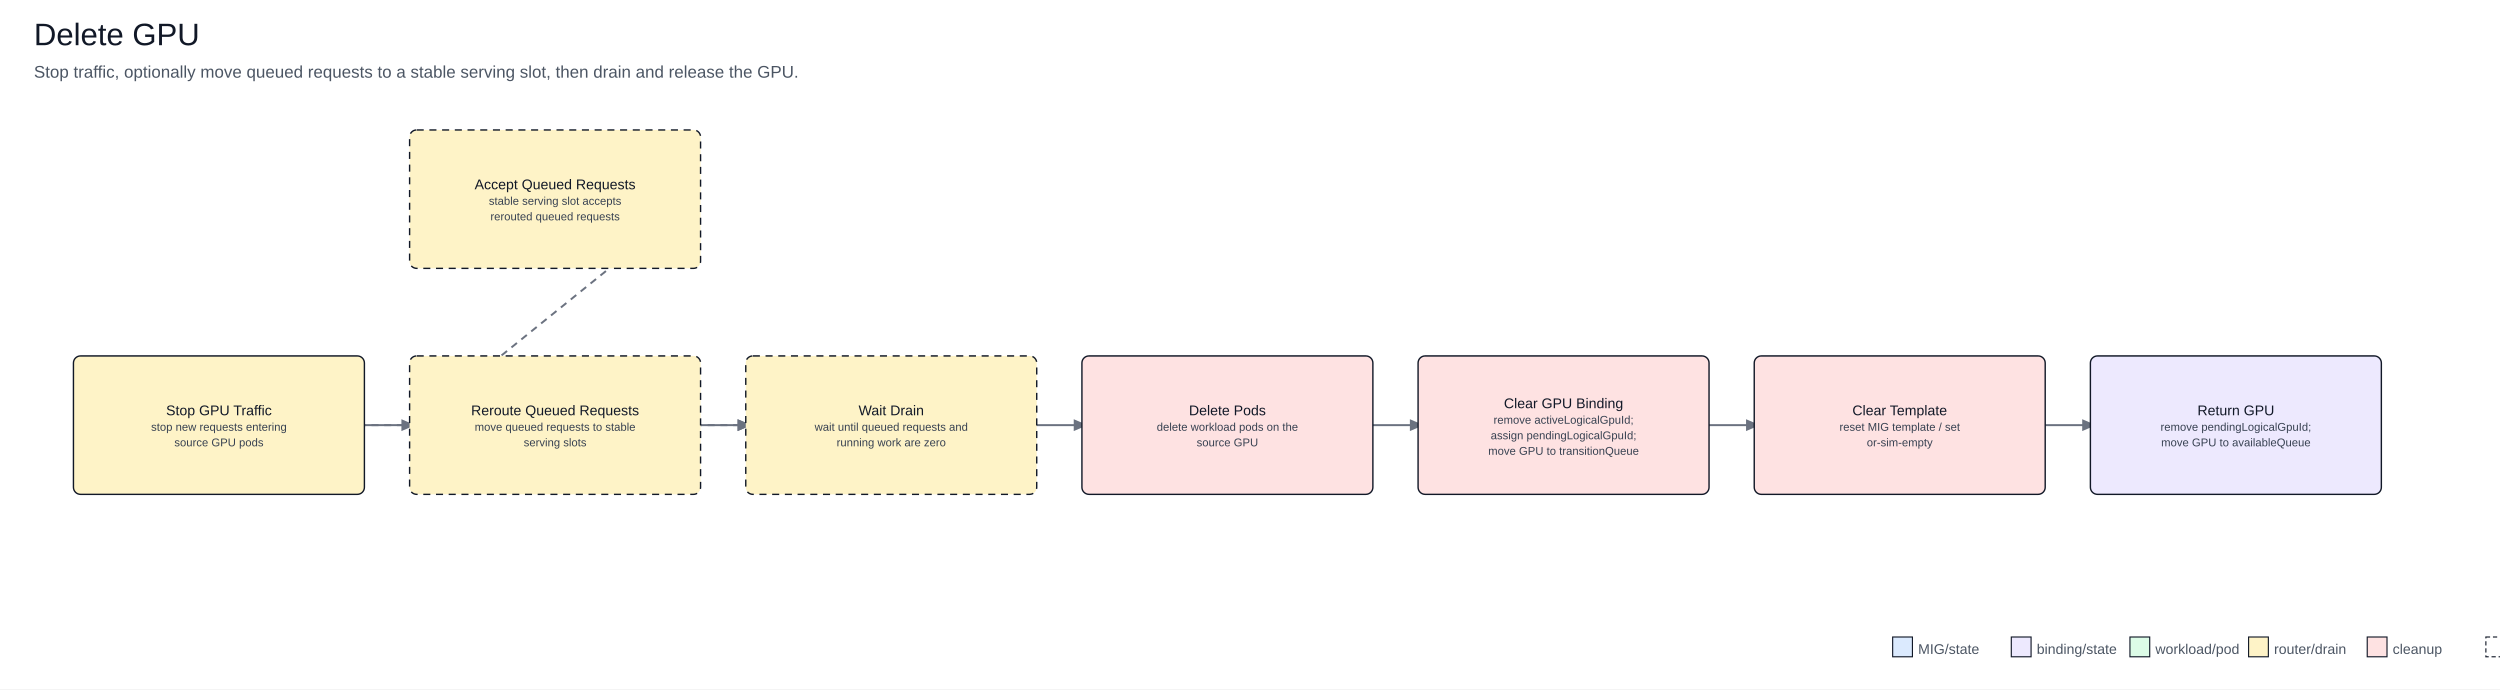
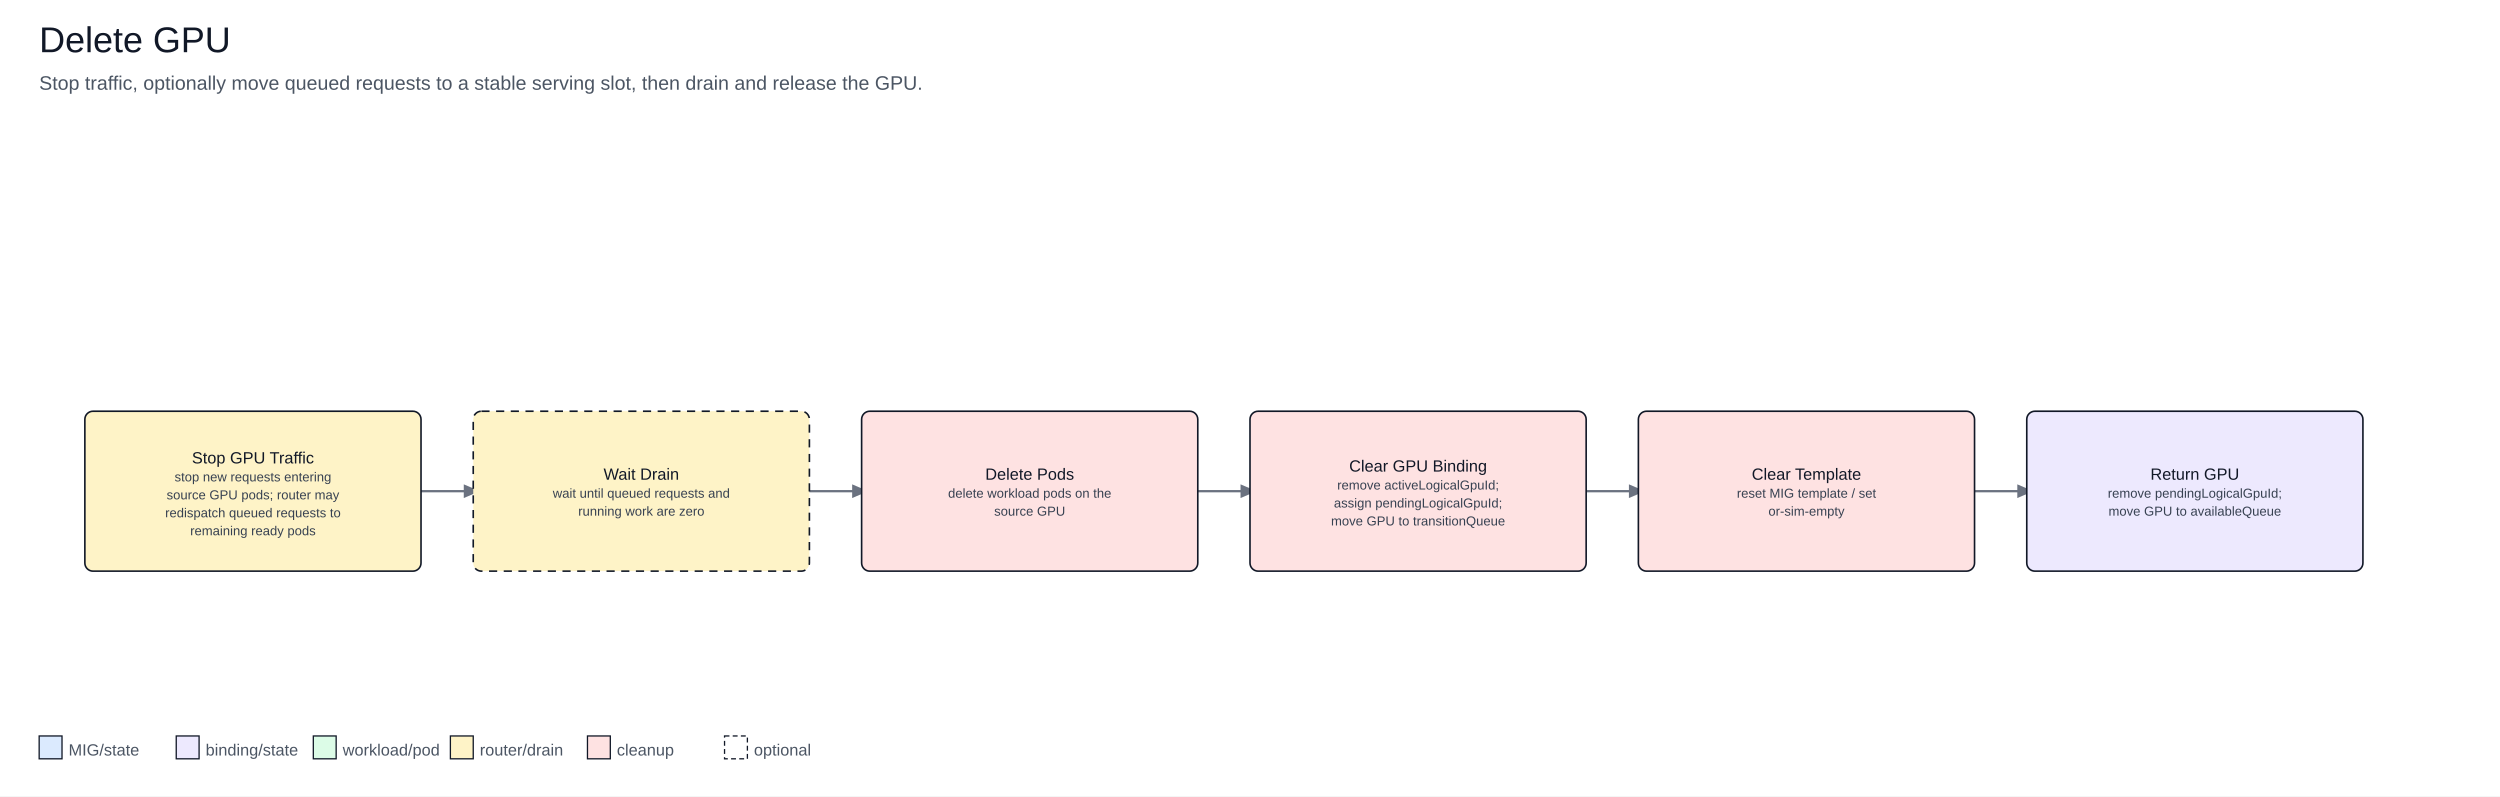
- <svg xmlns="http://www.w3.org/2000/svg" width="1770" height="488" viewBox="0 0 1770 488">
+ <svg xmlns="http://www.w3.org/2000/svg" width="1532" height="488" viewBox="0 0 1532 488">
  <defs>
    <marker id="arrow" markerWidth="8" markerHeight="8" refX="7" refY="3" orient="auto" markerUnits="strokeWidth">
      <path d="M0,0 L0,6 L7,3 z" fill="#6b7280" />
    </marker>
  </defs>
  <rect x="0" y="0" width="100%" height="100%" fill="#ffffff" />
  <text x="24.0" y="32.0" text-anchor="start" font-family="Arial, sans-serif" font-size="22" fill="#111827">Delete GPU</text>
  <text x="24.0" y="55.0" text-anchor="start" font-family="Arial, sans-serif" font-size="12" fill="#4b5563">Stop traffic, optionally move queued requests to a stable serving slot, then drain and release the GPU.</text>
-   <line x1="492.0" y1="141.0" x2="294.0" y2="301.0" stroke="#6b7280" stroke-width="1.4" stroke-dasharray="5 4" marker-end="url(#arrow)" />
-   <line x1="254.0" y1="301.0" x2="294.0" y2="301.0" stroke="#6b7280" stroke-width="1.4" stroke-dasharray="5 4" marker-end="url(#arrow)" />
-   <line x1="492.0" y1="301.0" x2="532.0" y2="301.0" stroke="#6b7280" stroke-width="1.4" stroke-dasharray="5 4" marker-end="url(#arrow)" />
-   <line x1="254.0" y1="301.0" x2="532.0" y2="301.0" stroke="#6b7280" stroke-width="1.4" marker-end="url(#arrow)" />
+   <line x1="254.0" y1="301.0" x2="294.0" y2="301.0" stroke="#6b7280" stroke-width="1.4" marker-end="url(#arrow)" />
+   <line x1="492.0" y1="301.0" x2="532.0" y2="301.0" stroke="#6b7280" stroke-width="1.4" marker-end="url(#arrow)" />
  <line x1="730.0" y1="301.0" x2="770.0" y2="301.0" stroke="#6b7280" stroke-width="1.4" marker-end="url(#arrow)" />
  <line x1="968.0" y1="301.0" x2="1008.0" y2="301.0" stroke="#6b7280" stroke-width="1.4" marker-end="url(#arrow)" />
  <line x1="1206.0" y1="301.0" x2="1246.0" y2="301.0" stroke="#6b7280" stroke-width="1.4" marker-end="url(#arrow)" />
-   <line x1="1444.0" y1="301.0" x2="1484.0" y2="301.0" stroke="#6b7280" stroke-width="1.4" marker-end="url(#arrow)" />
-   <rect x="290.0" y="92.0" width="206" height="98" rx="5" fill="#fef3c7" stroke="#111827" stroke-width="1" stroke-dasharray="5 4" />
-   <text x="393.0" y="134.0" text-anchor="middle" font-family="Arial, sans-serif" font-size="10" fill="#111827">Accept Queued Requests</text>
-   <text x="393.0" y="145.0" text-anchor="middle" font-family="Arial, sans-serif" font-size="8" fill="#374151">stable serving slot accepts</text>
-   <text x="393.0" y="156.0" text-anchor="middle" font-family="Arial, sans-serif" font-size="8" fill="#374151">rerouted queued requests</text>
  <rect x="52.0" y="252.0" width="206" height="98" rx="5" fill="#fef3c7" stroke="#111827" stroke-width="1" />
-   <text x="155.0" y="294.0" text-anchor="middle" font-family="Arial, sans-serif" font-size="10" fill="#111827">Stop GPU Traffic</text>
-   <text x="155.0" y="305.0" text-anchor="middle" font-family="Arial, sans-serif" font-size="8" fill="#374151">stop new requests entering</text>
-   <text x="155.0" y="316.0" text-anchor="middle" font-family="Arial, sans-serif" font-size="8" fill="#374151">source GPU pods</text>
+   <text x="155.0" y="284.0" text-anchor="middle" font-family="Arial, sans-serif" font-size="10" fill="#111827">Stop GPU Traffic</text>
+   <text x="155.0" y="295.0" text-anchor="middle" font-family="Arial, sans-serif" font-size="8" fill="#374151">stop new requests entering</text>
+   <text x="155.0" y="306.0" text-anchor="middle" font-family="Arial, sans-serif" font-size="8" fill="#374151">source GPU pods; router may</text>
+   <text x="155.0" y="317.0" text-anchor="middle" font-family="Arial, sans-serif" font-size="8" fill="#374151">redispatch queued requests to</text>
+   <text x="155.0" y="328.0" text-anchor="middle" font-family="Arial, sans-serif" font-size="8" fill="#374151">remaining ready pods</text>
  <rect x="290.0" y="252.0" width="206" height="98" rx="5" fill="#fef3c7" stroke="#111827" stroke-width="1" stroke-dasharray="5 4" />
-   <text x="393.0" y="294.0" text-anchor="middle" font-family="Arial, sans-serif" font-size="10" fill="#111827">Reroute Queued Requests</text>
-   <text x="393.0" y="305.0" text-anchor="middle" font-family="Arial, sans-serif" font-size="8" fill="#374151">move queued requests to stable</text>
-   <text x="393.0" y="316.0" text-anchor="middle" font-family="Arial, sans-serif" font-size="8" fill="#374151">serving slots</text>
-   <rect x="528.0" y="252.0" width="206" height="98" rx="5" fill="#fef3c7" stroke="#111827" stroke-width="1" stroke-dasharray="5 4" />
-   <text x="631.0" y="294.0" text-anchor="middle" font-family="Arial, sans-serif" font-size="10" fill="#111827">Wait Drain</text>
-   <text x="631.0" y="305.0" text-anchor="middle" font-family="Arial, sans-serif" font-size="8" fill="#374151">wait until queued requests and</text>
-   <text x="631.0" y="316.0" text-anchor="middle" font-family="Arial, sans-serif" font-size="8" fill="#374151">running work are zero</text>
+   <text x="393.0" y="294.0" text-anchor="middle" font-family="Arial, sans-serif" font-size="10" fill="#111827">Wait Drain</text>
+   <text x="393.0" y="305.0" text-anchor="middle" font-family="Arial, sans-serif" font-size="8" fill="#374151">wait until queued requests and</text>
+   <text x="393.0" y="316.0" text-anchor="middle" font-family="Arial, sans-serif" font-size="8" fill="#374151">running work are zero</text>
+   <rect x="528.0" y="252.0" width="206" height="98" rx="5" fill="#fee2e2" stroke="#111827" stroke-width="1" />
+   <text x="631.0" y="294.0" text-anchor="middle" font-family="Arial, sans-serif" font-size="10" fill="#111827">Delete Pods</text>
+   <text x="631.0" y="305.0" text-anchor="middle" font-family="Arial, sans-serif" font-size="8" fill="#374151">delete workload pods on the</text>
+   <text x="631.0" y="316.0" text-anchor="middle" font-family="Arial, sans-serif" font-size="8" fill="#374151">source GPU</text>
  <rect x="766.0" y="252.0" width="206" height="98" rx="5" fill="#fee2e2" stroke="#111827" stroke-width="1" />
-   <text x="869.0" y="294.0" text-anchor="middle" font-family="Arial, sans-serif" font-size="10" fill="#111827">Delete Pods</text>
-   <text x="869.0" y="305.0" text-anchor="middle" font-family="Arial, sans-serif" font-size="8" fill="#374151">delete workload pods on the</text>
-   <text x="869.0" y="316.0" text-anchor="middle" font-family="Arial, sans-serif" font-size="8" fill="#374151">source GPU</text>
+   <text x="869.0" y="289.0" text-anchor="middle" font-family="Arial, sans-serif" font-size="10" fill="#111827">Clear GPU Binding</text>
+   <text x="869.0" y="300.0" text-anchor="middle" font-family="Arial, sans-serif" font-size="8" fill="#374151">remove activeLogicalGpuId;</text>
+   <text x="869.0" y="311.0" text-anchor="middle" font-family="Arial, sans-serif" font-size="8" fill="#374151">assign pendingLogicalGpuId;</text>
+   <text x="869.0" y="322.0" text-anchor="middle" font-family="Arial, sans-serif" font-size="8" fill="#374151">move GPU to transitionQueue</text>
  <rect x="1004.0" y="252.0" width="206" height="98" rx="5" fill="#fee2e2" stroke="#111827" stroke-width="1" />
-   <text x="1107.0" y="289.0" text-anchor="middle" font-family="Arial, sans-serif" font-size="10" fill="#111827">Clear GPU Binding</text>
-   <text x="1107.0" y="300.0" text-anchor="middle" font-family="Arial, sans-serif" font-size="8" fill="#374151">remove activeLogicalGpuId;</text>
-   <text x="1107.0" y="311.0" text-anchor="middle" font-family="Arial, sans-serif" font-size="8" fill="#374151">assign pendingLogicalGpuId;</text>
-   <text x="1107.0" y="322.0" text-anchor="middle" font-family="Arial, sans-serif" font-size="8" fill="#374151">move GPU to transitionQueue</text>
-   <rect x="1242.0" y="252.0" width="206" height="98" rx="5" fill="#fee2e2" stroke="#111827" stroke-width="1" />
-   <text x="1345.0" y="294.0" text-anchor="middle" font-family="Arial, sans-serif" font-size="10" fill="#111827">Clear Template</text>
-   <text x="1345.0" y="305.0" text-anchor="middle" font-family="Arial, sans-serif" font-size="8" fill="#374151">reset MIG template / set</text>
-   <text x="1345.0" y="316.0" text-anchor="middle" font-family="Arial, sans-serif" font-size="8" fill="#374151">or-sim-empty</text>
-   <rect x="1480.0" y="252.0" width="206" height="98" rx="5" fill="#ede9fe" stroke="#111827" stroke-width="1" />
-   <text x="1583.0" y="294.0" text-anchor="middle" font-family="Arial, sans-serif" font-size="10" fill="#111827">Return GPU</text>
-   <text x="1583.0" y="305.0" text-anchor="middle" font-family="Arial, sans-serif" font-size="8" fill="#374151">remove pendingLogicalGpuId;</text>
-   <text x="1583.0" y="316.0" text-anchor="middle" font-family="Arial, sans-serif" font-size="8" fill="#374151">move GPU to availableQueue</text>
-   <rect x="1340" y="451" width="14" height="14" fill="#dbeafe" stroke="#111827" stroke-width="0.8" />
-   <text x="1358.0" y="463.0" text-anchor="start" font-family="Arial, sans-serif" font-size="10" fill="#4b5563">MIG/state</text>
-   <rect x="1424" y="451" width="14" height="14" fill="#ede9fe" stroke="#111827" stroke-width="0.8" />
-   <text x="1442.0" y="463.0" text-anchor="start" font-family="Arial, sans-serif" font-size="10" fill="#4b5563">binding/state</text>
-   <rect x="1508" y="451" width="14" height="14" fill="#dcfce7" stroke="#111827" stroke-width="0.8" />
-   <text x="1526.0" y="463.0" text-anchor="start" font-family="Arial, sans-serif" font-size="10" fill="#4b5563">workload/pod</text>
-   <rect x="1592" y="451" width="14" height="14" fill="#fef3c7" stroke="#111827" stroke-width="0.8" />
-   <text x="1610.0" y="463.0" text-anchor="start" font-family="Arial, sans-serif" font-size="10" fill="#4b5563">router/drain</text>
-   <rect x="1676" y="451" width="14" height="14" fill="#fee2e2" stroke="#111827" stroke-width="0.8" />
-   <text x="1694.0" y="463.0" text-anchor="start" font-family="Arial, sans-serif" font-size="10" fill="#4b5563">cleanup</text>
-   <rect x="1760" y="451" width="14" height="14" fill="#ffffff" stroke="#111827" stroke-width="0.8" stroke-dasharray="3 2" />
-   <text x="1778.0" y="463.0" text-anchor="start" font-family="Arial, sans-serif" font-size="10" fill="#4b5563">optional</text>
+   <text x="1107.0" y="294.0" text-anchor="middle" font-family="Arial, sans-serif" font-size="10" fill="#111827">Clear Template</text>
+   <text x="1107.0" y="305.0" text-anchor="middle" font-family="Arial, sans-serif" font-size="8" fill="#374151">reset MIG template / set</text>
+   <text x="1107.0" y="316.0" text-anchor="middle" font-family="Arial, sans-serif" font-size="8" fill="#374151">or-sim-empty</text>
+   <rect x="1242.0" y="252.0" width="206" height="98" rx="5" fill="#ede9fe" stroke="#111827" stroke-width="1" />
+   <text x="1345.0" y="294.0" text-anchor="middle" font-family="Arial, sans-serif" font-size="10" fill="#111827">Return GPU</text>
+   <text x="1345.0" y="305.0" text-anchor="middle" font-family="Arial, sans-serif" font-size="8" fill="#374151">remove pendingLogicalGpuId;</text>
+   <text x="1345.0" y="316.0" text-anchor="middle" font-family="Arial, sans-serif" font-size="8" fill="#374151">move GPU to availableQueue</text>
+   <rect x="24" y="451" width="14" height="14" fill="#dbeafe" stroke="#111827" stroke-width="0.8" />
+   <text x="42.0" y="463.0" text-anchor="start" font-family="Arial, sans-serif" font-size="10" fill="#4b5563">MIG/state</text>
+   <rect x="108" y="451" width="14" height="14" fill="#ede9fe" stroke="#111827" stroke-width="0.8" />
+   <text x="126.0" y="463.0" text-anchor="start" font-family="Arial, sans-serif" font-size="10" fill="#4b5563">binding/state</text>
+   <rect x="192" y="451" width="14" height="14" fill="#dcfce7" stroke="#111827" stroke-width="0.8" />
+   <text x="210.0" y="463.0" text-anchor="start" font-family="Arial, sans-serif" font-size="10" fill="#4b5563">workload/pod</text>
+   <rect x="276" y="451" width="14" height="14" fill="#fef3c7" stroke="#111827" stroke-width="0.8" />
+   <text x="294.0" y="463.0" text-anchor="start" font-family="Arial, sans-serif" font-size="10" fill="#4b5563">router/drain</text>
+   <rect x="360" y="451" width="14" height="14" fill="#fee2e2" stroke="#111827" stroke-width="0.8" />
+   <text x="378.0" y="463.0" text-anchor="start" font-family="Arial, sans-serif" font-size="10" fill="#4b5563">cleanup</text>
+   <rect x="444" y="451" width="14" height="14" fill="#ffffff" stroke="#111827" stroke-width="0.8" stroke-dasharray="3 2" />
+   <text x="462.0" y="463.0" text-anchor="start" font-family="Arial, sans-serif" font-size="10" fill="#4b5563">optional</text>
</svg>
